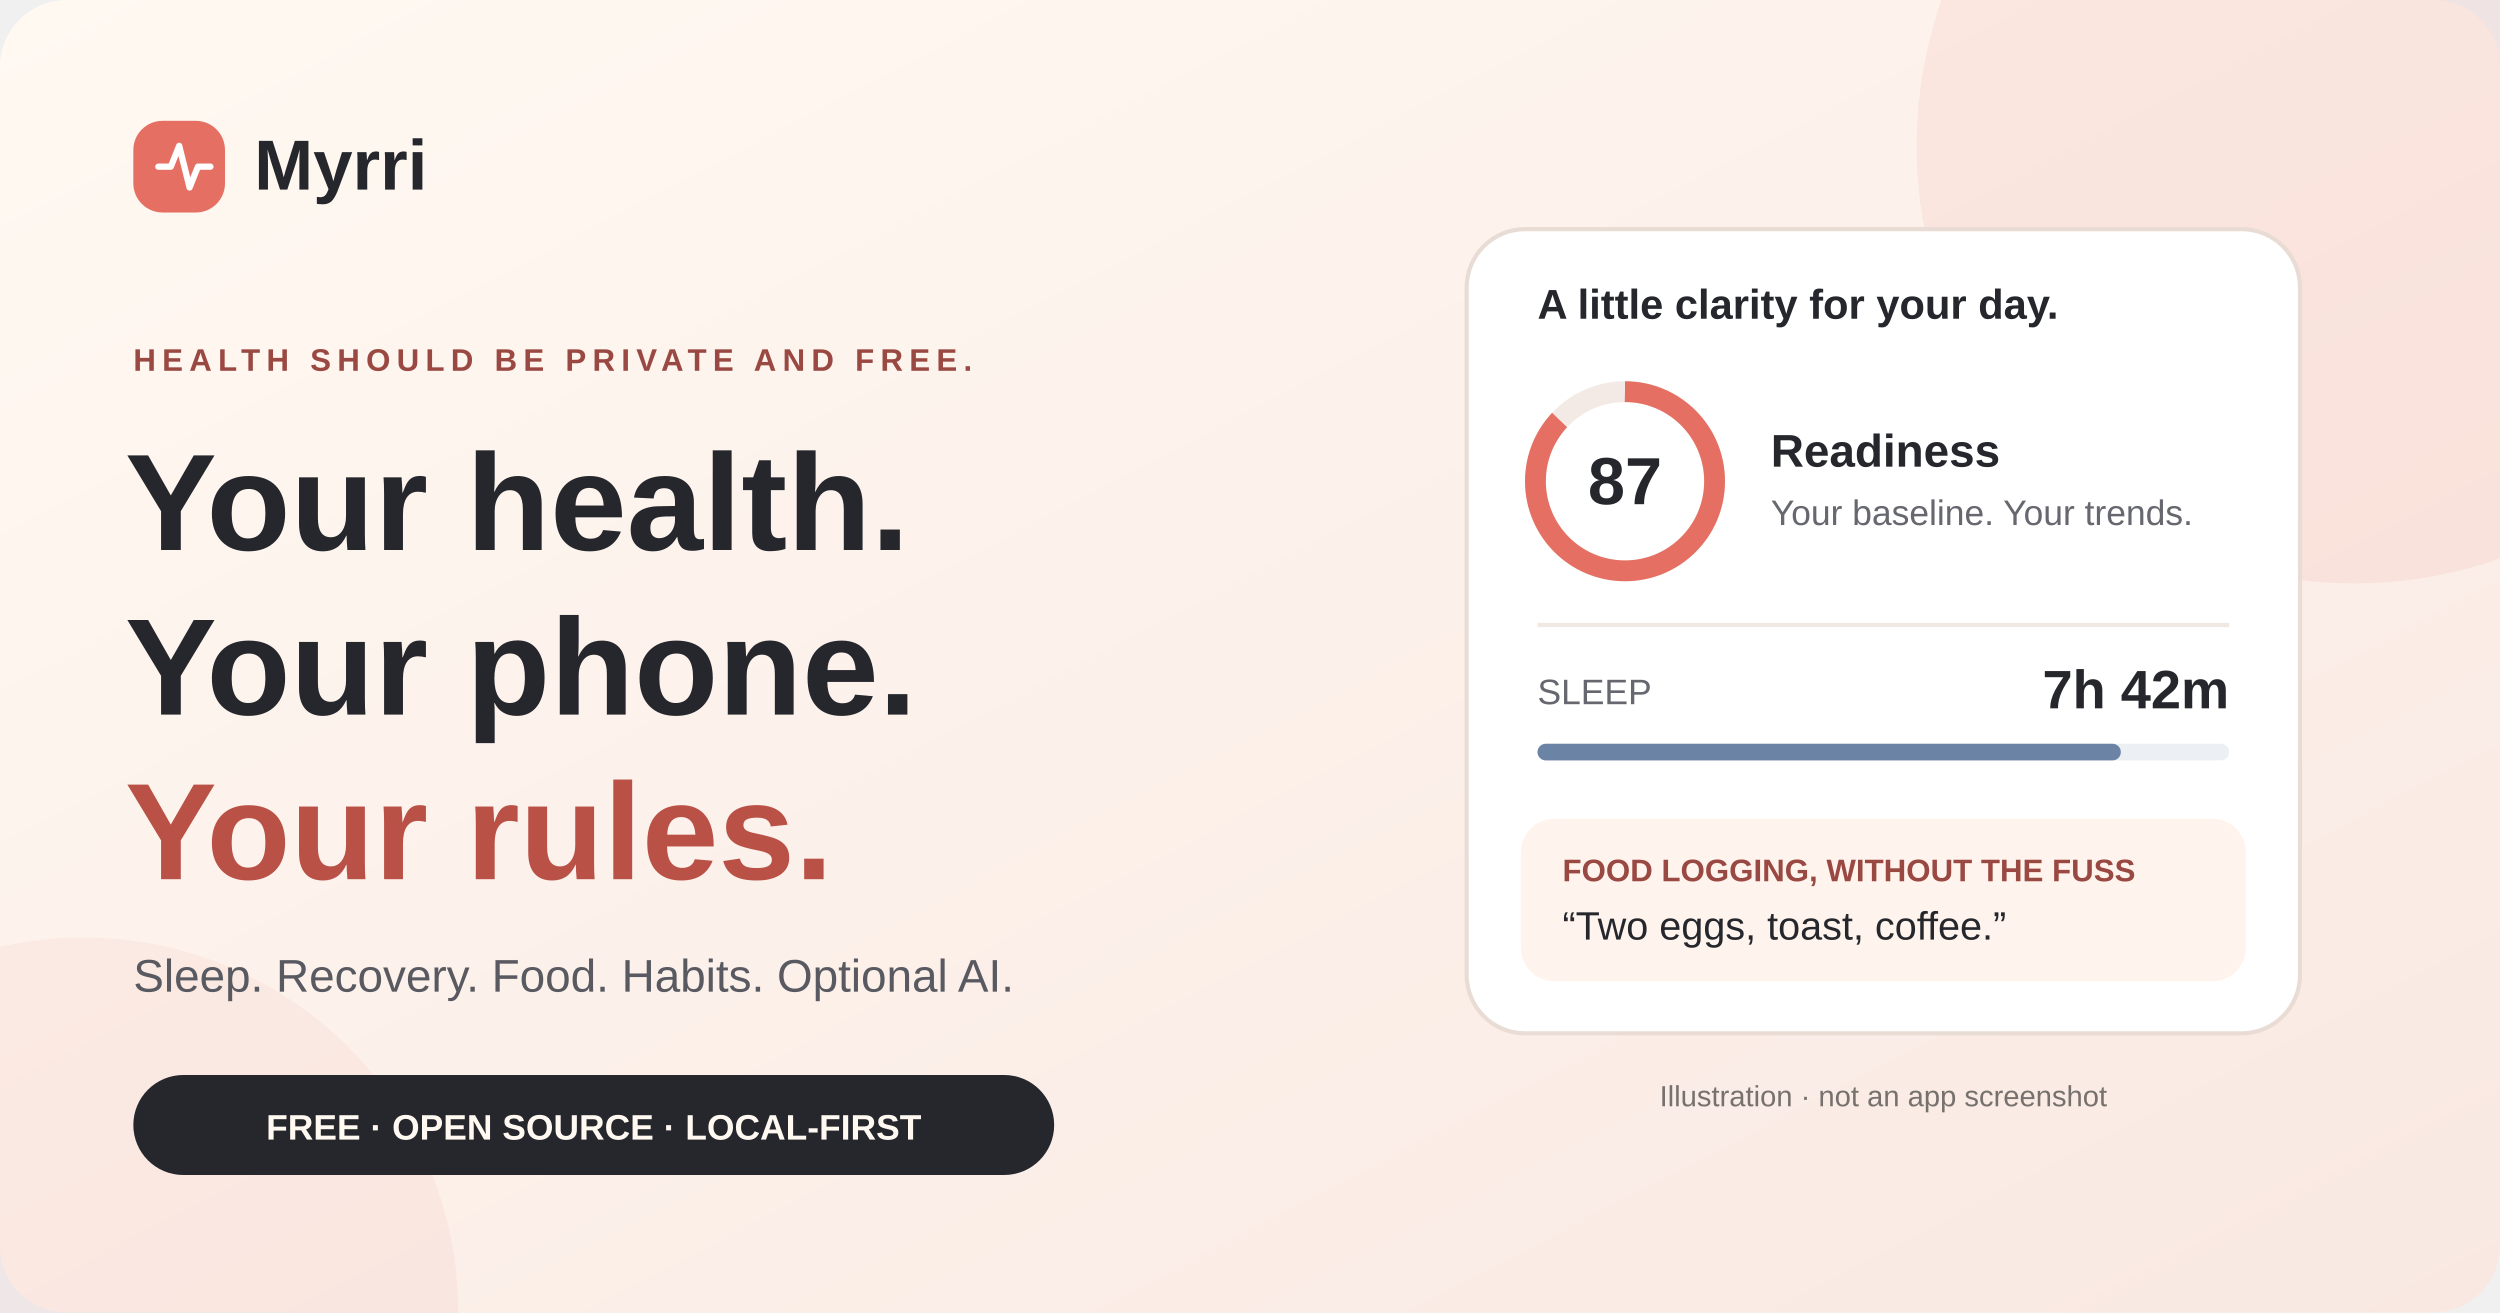
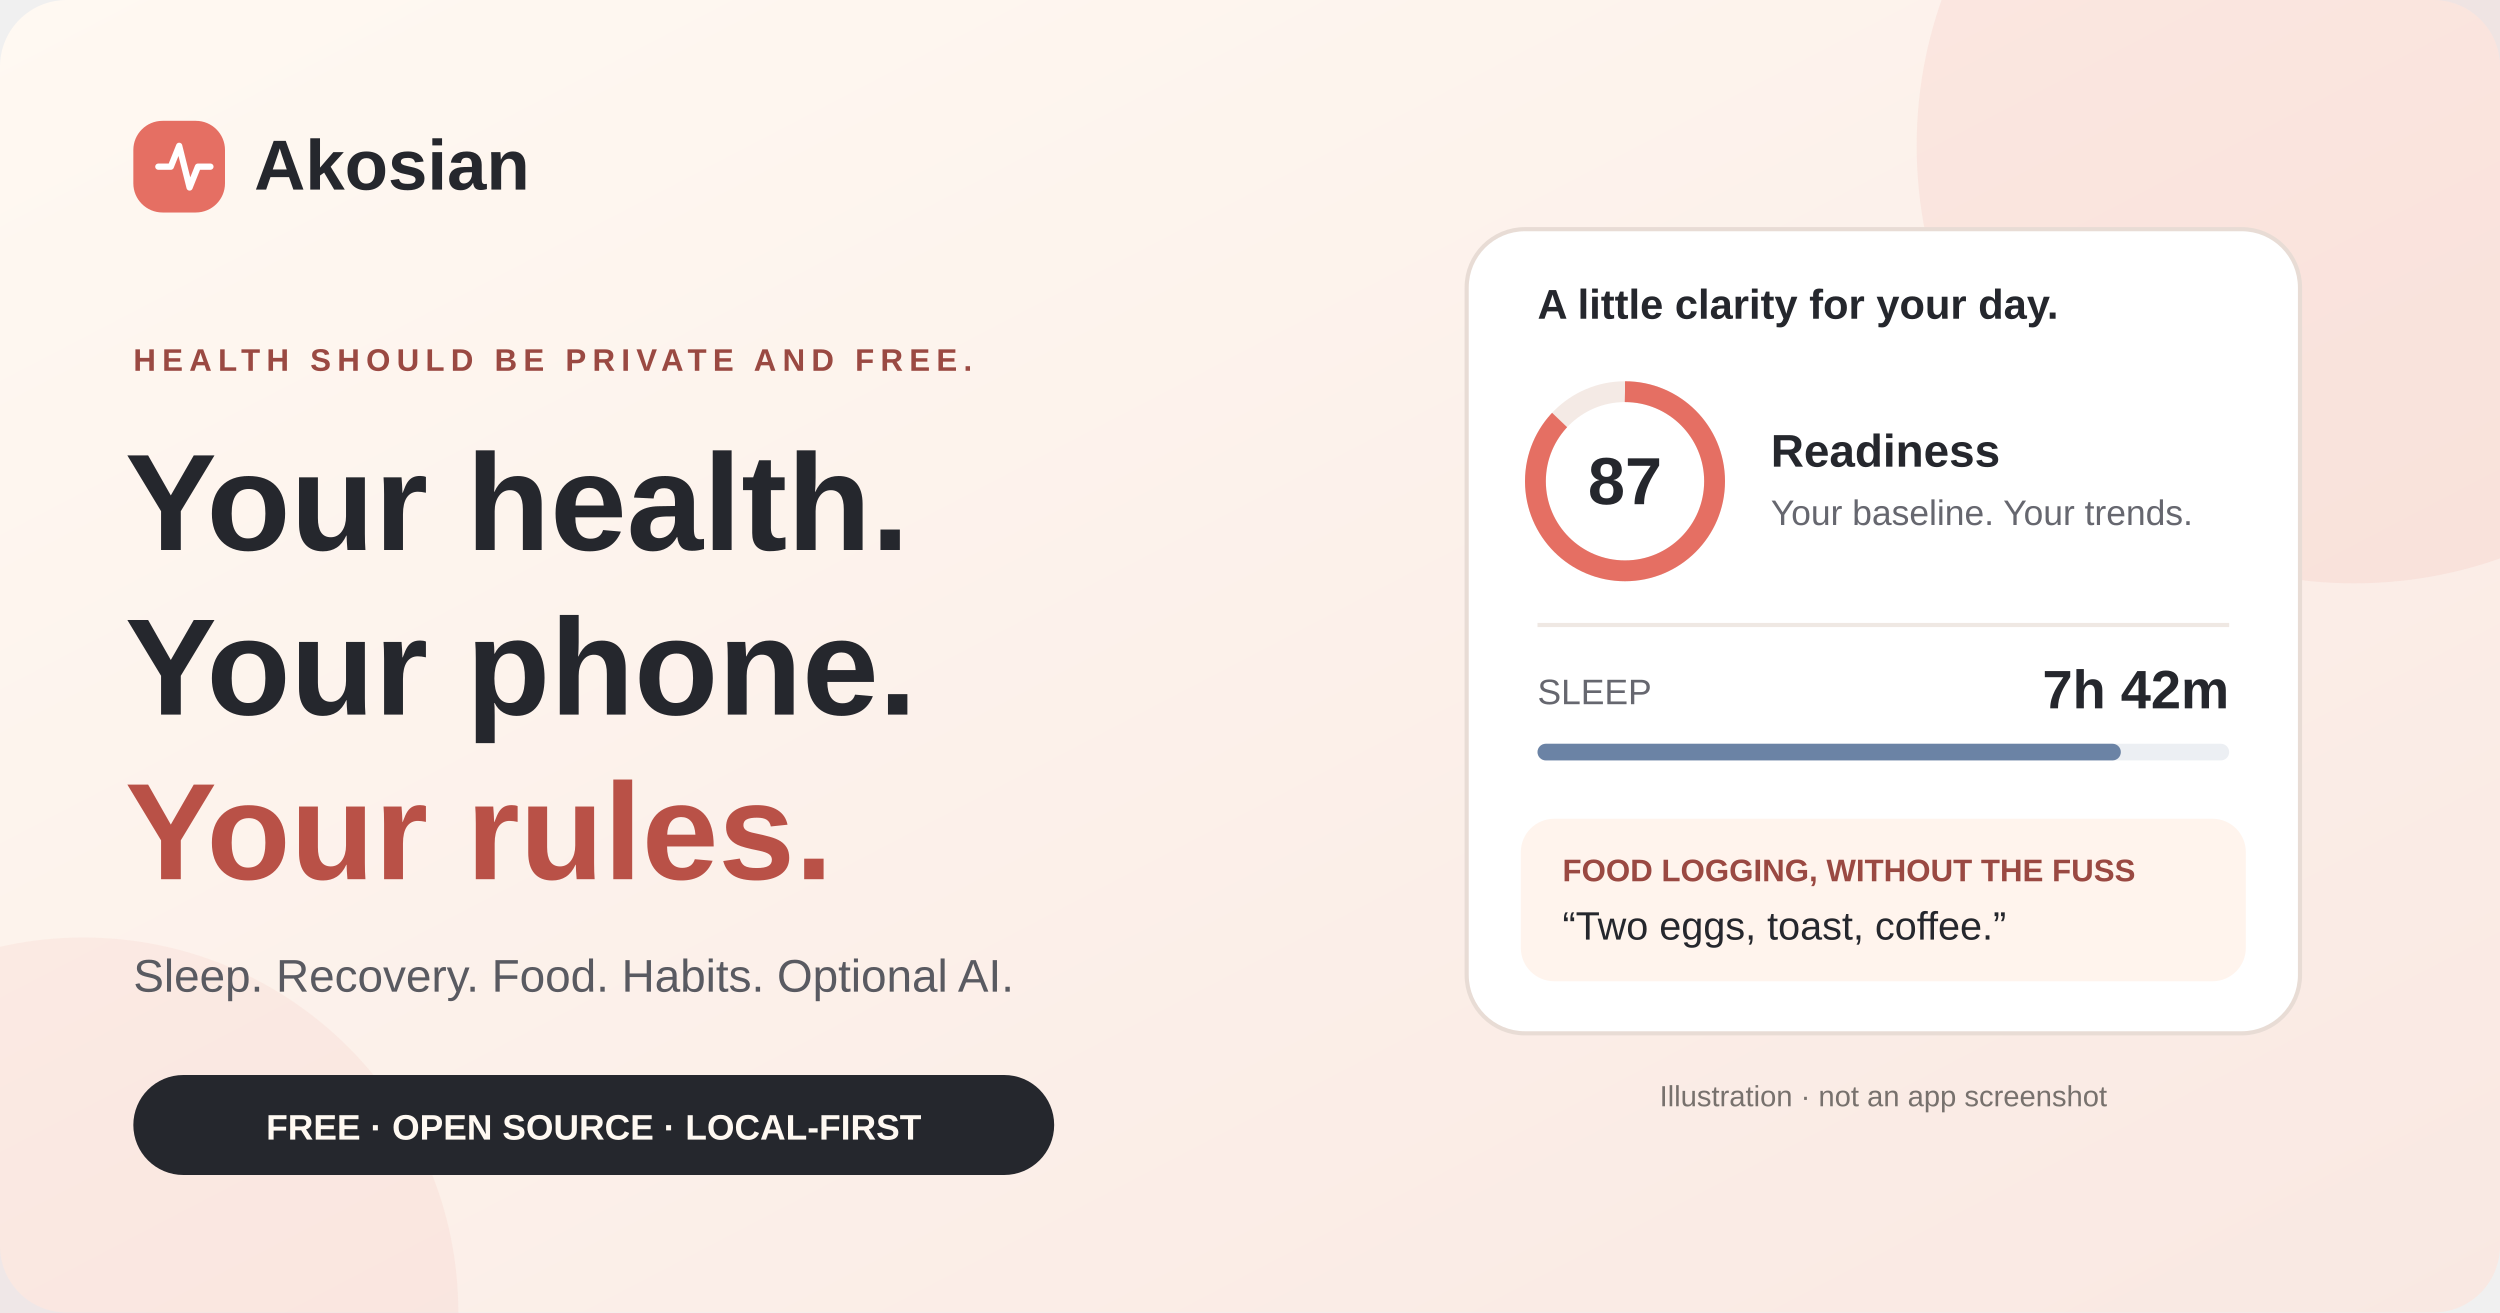
<svg xmlns="http://www.w3.org/2000/svg" width="1200" height="630" viewBox="0 0 1200 630" role="img" aria-labelledby="title desc">
  <defs>
    <linearGradient id="wash" x1="0" y1="0" x2="1" y2="1">
      <stop offset="0" stop-color="#FFF9F2" />
      <stop offset="1" stop-color="#F9E8E2" />
    </linearGradient>
  </defs>
  <rect width="1200" height="630" rx="32" fill="url(#wash)" />
  <circle cx="1130" cy="70" r="210" fill="#E56F63" opacity=".09" />
  <circle cx="40" cy="630" r="180" fill="#E56F63" opacity=".07" />
  <g font-family="Arial, Helvetica, sans-serif">
    <rect x="64" y="58" width="44" height="44" rx="14" fill="#E56F63" />
    <path d="M76 80h6l4-10 5 20 4-10h6" fill="none" stroke="#FFF" stroke-width="3" stroke-linecap="round" stroke-linejoin="round" />
-     <text x="122" y="91" font-size="34" font-weight="700" fill="#25272D">Myrri</text>
+     <text x="122" y="91" font-size="34" font-weight="700" fill="#25272D">Akosian</text>
    <text x="64" y="178" font-size="15" font-weight="700" letter-spacing="3" fill="#9A4942">HEALTH SHOULD BE PRIVATE AND FREE.</text>
    <g font-size="66" font-weight="700" fill="#25272D">
      <text x="60" y="264">Your health.</text>
      <text x="60" y="343">Your phone.</text>
      <text x="60" y="422" fill="#B95147">Your rules.</text>
    </g>
    <text x="64" y="476" font-size="22" fill="#595A61">Sleep. Recovery. Food. Habits. Optional AI.</text>
    <rect x="64" y="516" width="442" height="48" rx="24" fill="#25272D" />
    <text x="285" y="547" text-anchor="middle" font-size="17" font-weight="700" fill="#FFF9F2">FREE · OPEN SOURCE · LOCAL-FIRST</text>
    <rect x="704" y="110" width="400" height="386" rx="28" fill="#FFFFFF" stroke="#E8DCD5" stroke-width="2" />
    <text x="738" y="153" font-size="20" font-weight="700" fill="#25272D">A little clarity for your day.</text>
    <circle cx="780" cy="231" r="43" fill="none" stroke="#F4EAE5" stroke-width="10" />
    <circle cx="780" cy="231" r="43" fill="none" stroke="#E56F63" stroke-width="10" stroke-dasharray="235 271" transform="rotate(-90 780 231)" />
    <text x="780" y="242" text-anchor="middle" font-size="32" font-weight="700" fill="#25272D">87</text>
    <text x="850" y="224" font-size="22" font-weight="700" fill="#25272D">Readiness</text>
    <text x="850" y="252" font-size="17" fill="#66676F">Your baseline. Your trends.</text>
    <path d="M738 300h332" stroke="#EFE8E3" stroke-width="2" />
    <text x="738" y="338" font-size="17" fill="#66676F">SLEEP</text>
    <text x="1070" y="340" text-anchor="end" font-size="26" font-weight="700" fill="#25272D">7h 42m</text>
    <rect x="738" y="357" width="332" height="8" rx="4" fill="#ECEFF3" />
    <rect x="738" y="357" width="280" height="8" rx="4" fill="#6B83A5" />
    <rect x="730" y="393" width="348" height="78" rx="16" fill="#FFF4ED" />
    <text x="750" y="423" font-size="15" font-weight="700" fill="#9A4942">FOOD LOGGING, WITHOUT THE FUSS</text>
    <text x="750" y="451" font-size="19" fill="#25272D">“Two eggs, toast, coffee.”</text>
    <text x="904" y="531" text-anchor="middle" font-size="14" fill="#77716D">Illustration · not an app screenshot</text>
  </g>
</svg>
